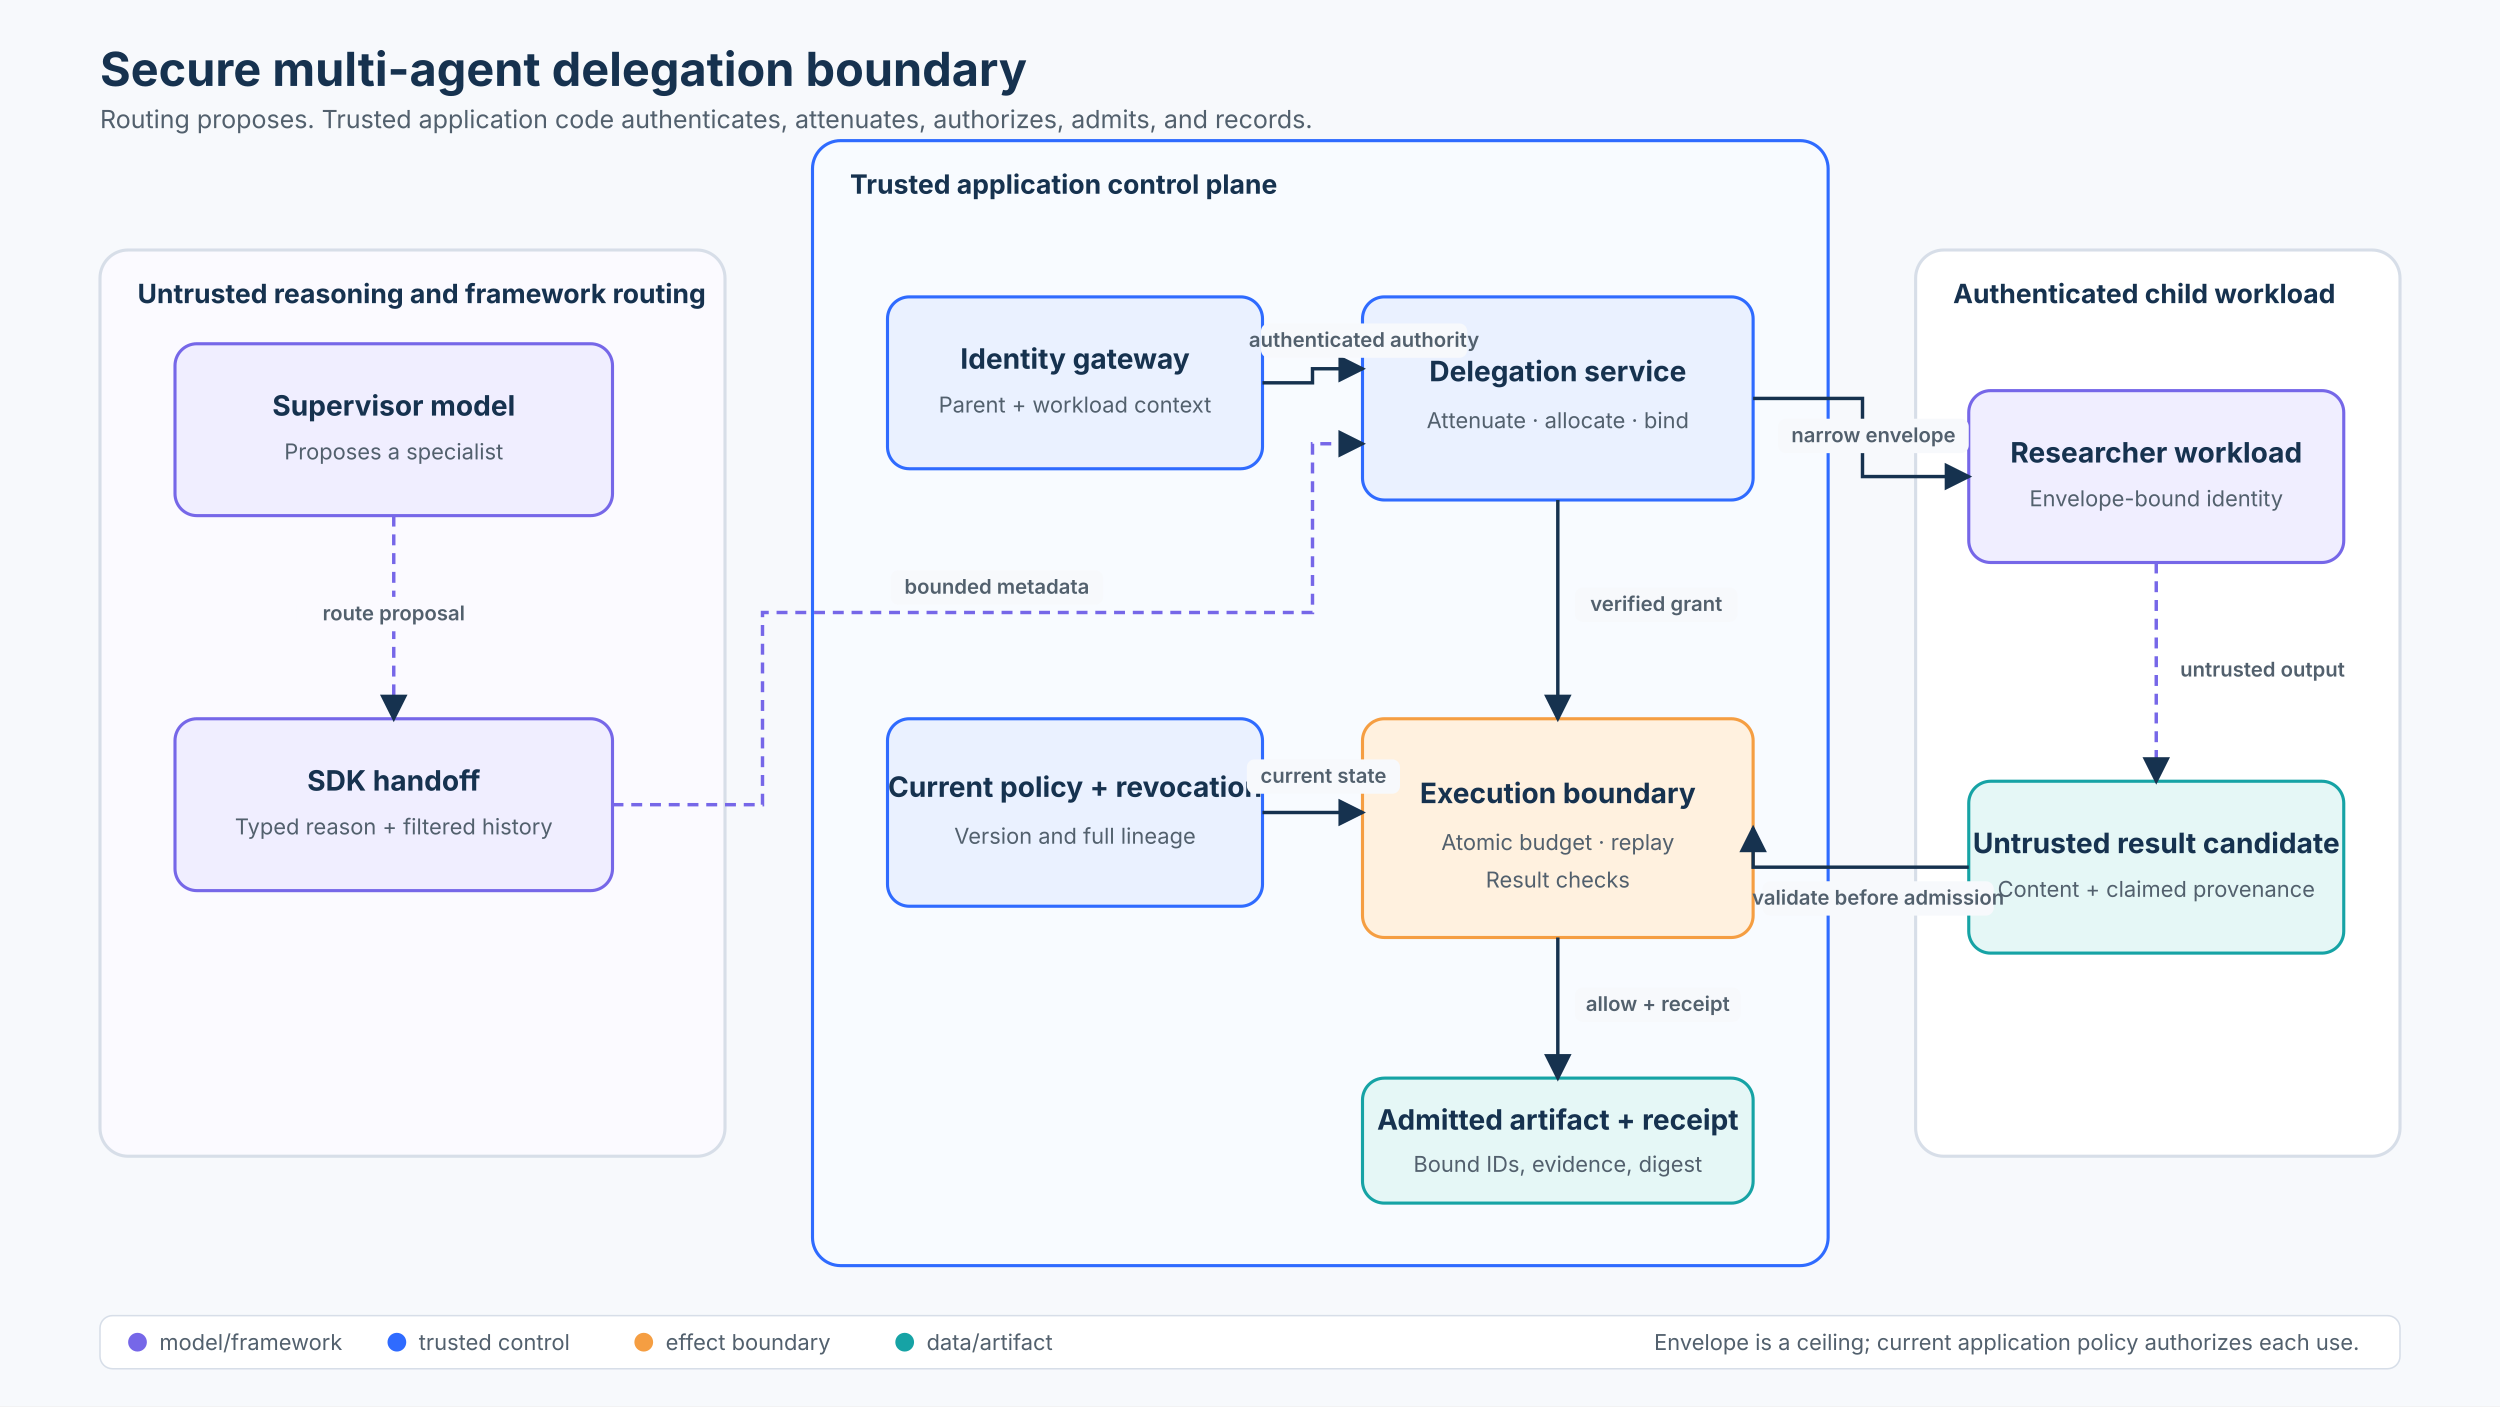
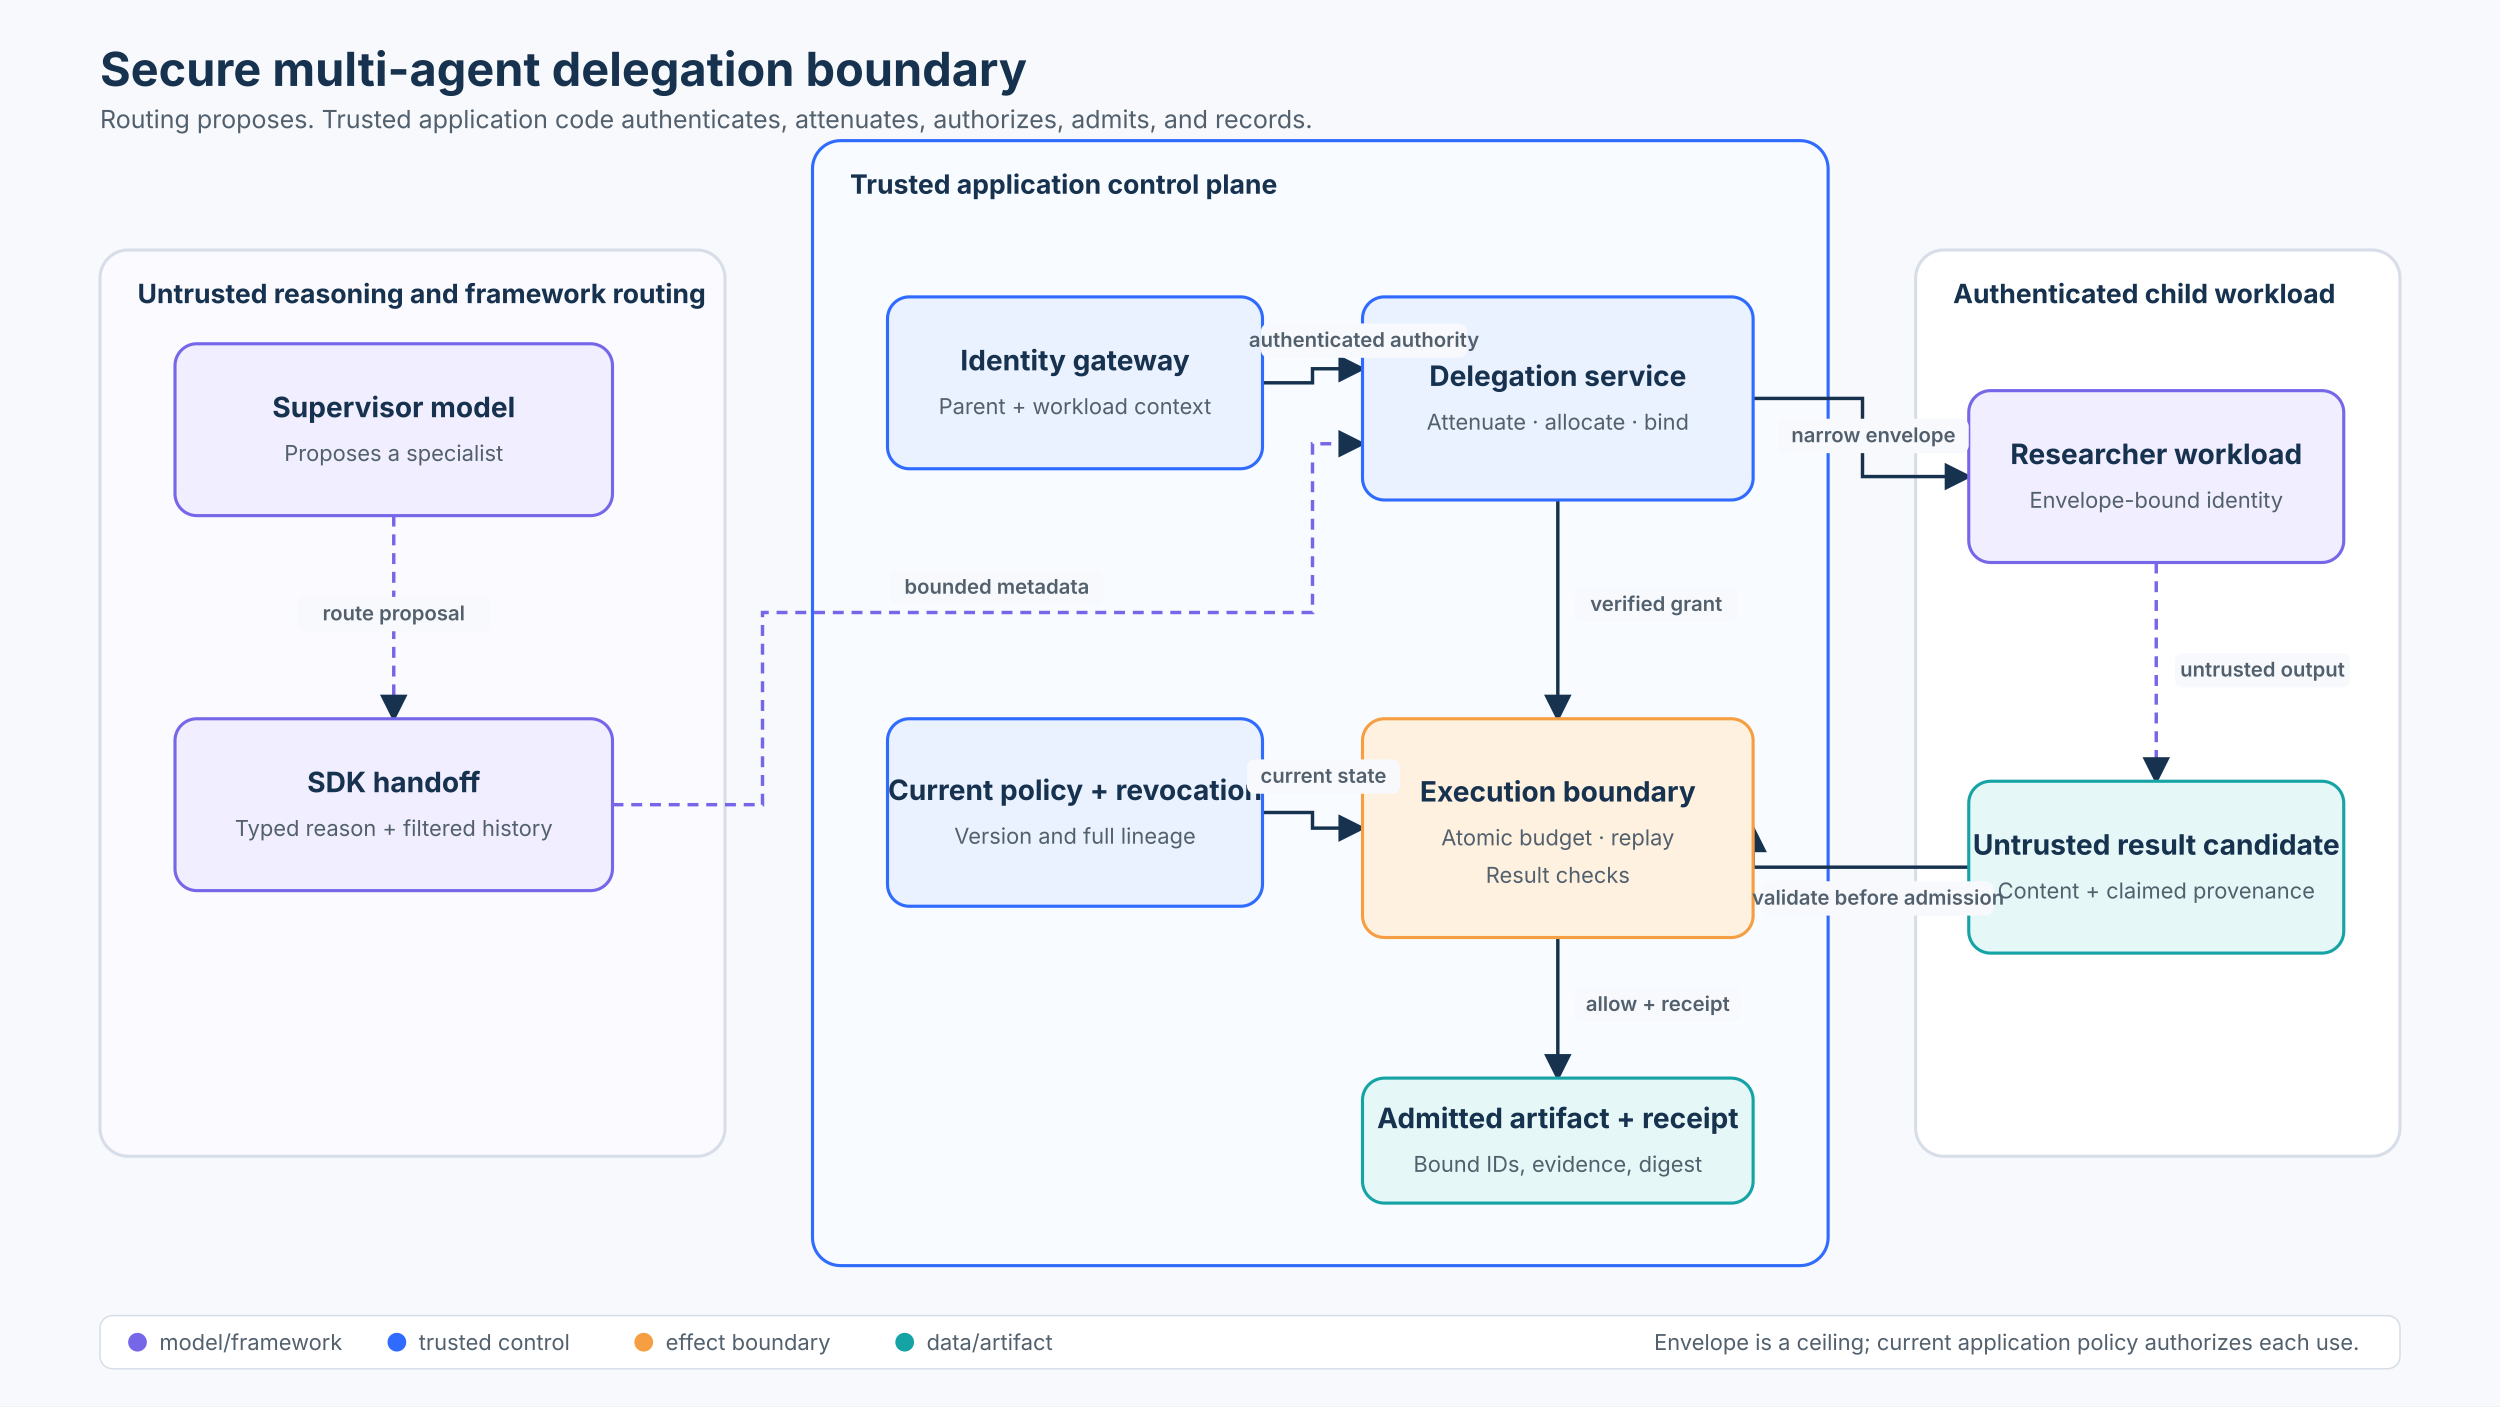
<svg xmlns="http://www.w3.org/2000/svg" width="1600" height="900" viewBox="0 0 1600 900" role="img" aria-labelledby="title desc">
  <defs>
    <marker id="arrow" markerWidth="8" markerHeight="8" refX="7" refY="4" orient="auto" markerUnits="strokeWidth">
      <path d="M0,0 L8,4 L0,8 z" fill="#16324F" />
    </marker>
-     <style>
-       .title{font:700 30px Inter,Arial,sans-serif;fill:#16324F}.subtitle{font:400 16px Inter,Arial,sans-serif;fill:#52606D}
-       .group-label{font:700 17px Inter,Arial,sans-serif;fill:#16324F}.node-title{font:700 18px Inter,Arial,sans-serif;fill:#16324F}
-       .node-sub{font:400 14px Inter,Arial,sans-serif;fill:#52606D}.edge-label{font:600 13px Inter,Arial,sans-serif;fill:#52606D}
-       .edge{fill:none;stroke:#16324F;stroke-width:2.2;marker-end:url(#arrow)}.secondary{stroke:#7667E8;stroke-dasharray:7 5}
-     </style>
+     <style>.title{font:700 30px Inter,Arial,sans-serif;fill:#16324F}.subtitle{font:400 16px Inter,Arial,sans-serif;fill:#52606D}.group-label{font:700 17px Inter,Arial,sans-serif;fill:#16324F}.node-title{font:700 18px Inter,Arial,sans-serif;fill:#16324F}.node-sub{font:400 14px Inter,Arial,sans-serif;fill:#52606D}.edge-label{font:600 13px Inter,Arial,sans-serif;fill:#52606D}.edge{fill:none;stroke:#16324F;stroke-width:2.2;marker-end:url(#arrow)}.secondary{stroke:#7667E8;stroke-dasharray:7 5}</style>
  </defs>
  <rect width="1600" height="900" fill="#F7F9FC" />
  <text x="64" y="55" class="title">Secure multi-agent delegation boundary</text>
  <text x="64" y="82" class="subtitle">Routing proposes. Trusted application code authenticates, attenuates, authorizes, admits, and records.</text>
  <rect x="64" y="160" width="400" height="580" rx="18" fill="#FBFAFF" stroke="#D7DEE8" stroke-width="2" />
  <text x="88" y="194" class="group-label">Untrusted reasoning and framework routing</text>
  <rect x="520" y="90" width="650" height="720" rx="18" fill="#F8FBFF" stroke="#2F6BFF" stroke-width="2" />
  <text x="544" y="124" class="group-label">Trusted application control plane</text>
  <rect x="1226" y="160" width="310" height="580" rx="18" fill="#FFFFFF" stroke="#D7DEE8" stroke-width="2" />
  <text x="1250" y="194" class="group-label">Authenticated child workload</text>
-   <g>
-     <rect x="112" y="220" width="280" height="110" rx="14" fill="#F0EEFF" stroke="#7667E8" stroke-width="2" />
-     <text x="252" y="266" text-anchor="middle" class="node-title">Supervisor model</text>
-     <text x="252" y="294" text-anchor="middle" class="node-sub">Proposes a specialist</text>
-   </g>
-   <g>
-     <rect x="112" y="460" width="280" height="110" rx="14" fill="#F0EEFF" stroke="#7667E8" stroke-width="2" />
-     <text x="252" y="506" text-anchor="middle" class="node-title">SDK handoff</text>
-     <text x="252" y="534" text-anchor="middle" class="node-sub">Typed reason + filtered history</text>
-   </g>
-   <g>
-     <rect x="568" y="190" width="240" height="110" rx="14" fill="#EAF1FF" stroke="#2F6BFF" stroke-width="2" />
-     <text x="688" y="236" text-anchor="middle" class="node-title">Identity gateway</text>
-     <text x="688" y="264" text-anchor="middle" class="node-sub">Parent + workload context</text>
-   </g>
-   <g>
-     <rect x="872" y="190" width="250" height="130" rx="14" fill="#EAF1FF" stroke="#2F6BFF" stroke-width="2" />
-     <text x="997" y="244" text-anchor="middle" class="node-title">Delegation service</text>
-     <text x="997" y="274" text-anchor="middle" class="node-sub">Attenuate · allocate · bind</text>
-   </g>
-   <g>
-     <rect x="568" y="460" width="240" height="120" rx="14" fill="#EAF1FF" stroke="#2F6BFF" stroke-width="2" />
-     <text x="688" y="510" text-anchor="middle" class="node-title">Current policy + revocation</text>
-     <text x="688" y="540" text-anchor="middle" class="node-sub">Version and full lineage</text>
-   </g>
-   <g>
-     <rect x="872" y="460" width="250" height="140" rx="14" fill="#FFF1DF" stroke="#F59E42" stroke-width="2" />
-     <text x="997" y="514" text-anchor="middle" class="node-title">Execution boundary</text>
-     <text x="997" y="544" text-anchor="middle" class="node-sub">Atomic budget · replay</text>
-     <text x="997" y="568" text-anchor="middle" class="node-sub">Result checks</text>
-   </g>
-   <g>
-     <rect x="872" y="690" width="250" height="80" rx="14" fill="#E5F7F6" stroke="#16A3A5" stroke-width="2" />
-     <text x="997" y="723" text-anchor="middle" class="node-title">Admitted artifact + receipt</text>
-     <text x="997" y="750" text-anchor="middle" class="node-sub">Bound IDs, evidence, digest</text>
-   </g>
-   <g>
-     <rect x="1260" y="250" width="240" height="110" rx="14" fill="#F0EEFF" stroke="#7667E8" stroke-width="2" />
-     <text x="1380" y="296" text-anchor="middle" class="node-title">Researcher workload</text>
-     <text x="1380" y="324" text-anchor="middle" class="node-sub">Envelope-bound identity</text>
-   </g>
-   <g>
-     <rect x="1260" y="500" width="240" height="110" rx="14" fill="#E5F7F6" stroke="#16A3A5" stroke-width="2" />
-     <text x="1380" y="546" text-anchor="middle" class="node-title">Untrusted result candidate</text>
-     <text x="1380" y="574" text-anchor="middle" class="node-sub">Content + claimed provenance</text>
-   </g>
  <path class="edge" d="M808 245 H840 V236 H872" />
+   <path class="edge secondary" d="M252 330 V460" />
+   <path class="edge secondary" d="M392 515 H488 V392 H840 V284 H872" />
+   <path class="edge" d="M1122 255 H1192 V305 H1260" />
+   <path class="edge" d="M997 320 V460" />
+   <path class="edge" d="M808 520 H840 V530 H872" />
+   <path class="edge secondary" d="M1380 360 V500" />
+   <path class="edge" d="M1260 555 H1122 V530" />
+   <path class="edge" d="M997 600 V690" />
+   <rect x="112" y="220" width="280" height="110" rx="14" fill="#F0EEFF" stroke="#7667E8" stroke-width="2" />
+   <text x="252" y="267" text-anchor="middle" class="node-title">Supervisor model</text>
+   <text x="252" y="295" text-anchor="middle" class="node-sub">Proposes a specialist</text>
+   <rect x="112" y="460" width="280" height="110" rx="14" fill="#F0EEFF" stroke="#7667E8" stroke-width="2" />
+   <text x="252" y="507" text-anchor="middle" class="node-title">SDK handoff</text>
+   <text x="252" y="535" text-anchor="middle" class="node-sub">Typed reason + filtered history</text>
+   <rect x="568" y="190" width="240" height="110" rx="14" fill="#EAF1FF" stroke="#2F6BFF" stroke-width="2" />
+   <text x="688" y="237" text-anchor="middle" class="node-title">Identity gateway</text>
+   <text x="688" y="265" text-anchor="middle" class="node-sub">Parent + workload context</text>
+   <rect x="872" y="190" width="250" height="130" rx="14" fill="#EAF1FF" stroke="#2F6BFF" stroke-width="2" />
+   <text x="997" y="247" text-anchor="middle" class="node-title">Delegation service</text>
+   <text x="997" y="275" text-anchor="middle" class="node-sub">Attenuate · allocate · bind</text>
+   <rect x="568" y="460" width="240" height="120" rx="14" fill="#EAF1FF" stroke="#2F6BFF" stroke-width="2" />
+   <text x="688" y="512" text-anchor="middle" class="node-title">Current policy + revocation</text>
+   <text x="688" y="540" text-anchor="middle" class="node-sub">Version and full lineage</text>
+   <rect x="872" y="460" width="250" height="140" rx="14" fill="#FFF1DF" stroke="#F59E42" stroke-width="2" />
+   <text x="997" y="513" text-anchor="middle" class="node-title">Execution boundary</text>
+   <text x="997" y="541" text-anchor="middle" class="node-sub">Atomic budget · replay</text>
+   <text x="997" y="565" text-anchor="middle" class="node-sub">Result checks</text>
+   <rect x="872" y="690" width="250" height="80" rx="14" fill="#E5F7F6" stroke="#16A3A5" stroke-width="2" />
+   <text x="997" y="722" text-anchor="middle" class="node-title">Admitted artifact + receipt</text>
+   <text x="997" y="750" text-anchor="middle" class="node-sub">Bound IDs, evidence, digest</text>
+   <rect x="1260" y="250" width="240" height="110" rx="14" fill="#F0EEFF" stroke="#7667E8" stroke-width="2" />
+   <text x="1380" y="297" text-anchor="middle" class="node-title">Researcher workload</text>
+   <text x="1380" y="325" text-anchor="middle" class="node-sub">Envelope-bound identity</text>
+   <rect x="1260" y="500" width="240" height="110" rx="14" fill="#E5F7F6" stroke="#16A3A5" stroke-width="2" />
+   <text x="1380" y="547" text-anchor="middle" class="node-title">Untrusted result candidate</text>
+   <text x="1380" y="575" text-anchor="middle" class="node-sub">Content + claimed provenance</text>
  <rect x="807" y="207" width="132" height="22" rx="5" fill="#F7F9FC" />
  <text x="873" y="222" text-anchor="middle" class="edge-label">authenticated authority</text>
-   <path class="edge secondary" d="M252 330 V460" />
-   <rect x="190" y="382" width="124" height="22" rx="5" fill="#FBFAFF" />
+   <rect x="190" y="382" width="124" height="22" rx="5" fill="#F7F9FC" />
  <text x="252" y="397" text-anchor="middle" class="edge-label">route proposal</text>
-   <path class="edge secondary" d="M392 515 H488 V392 H840 V284 H872" />
  <rect x="570" y="365" width="136" height="22" rx="5" fill="#F7F9FC" />
  <text x="638" y="380" text-anchor="middle" class="edge-label">bounded metadata</text>
-   <path class="edge" d="M1122 255 H1192 V305 H1260" />
  <rect x="1138" y="268" width="122" height="22" rx="5" fill="#F7F9FC" />
  <text x="1199" y="283" text-anchor="middle" class="edge-label">narrow envelope</text>
-   <path class="edge" d="M997 320 V460" />
  <rect x="1008" y="376" width="104" height="22" rx="5" fill="#F7F9FC" />
  <text x="1060" y="391" text-anchor="middle" class="edge-label">verified grant</text>
-   <path class="edge" d="M808 520 H872" />
  <rect x="798" y="486" width="98" height="22" rx="5" fill="#F7F9FC" />
  <text x="847" y="501" text-anchor="middle" class="edge-label">current state</text>
-   <path class="edge secondary" d="M1380 360 V500" />
-   <rect x="1392" y="418" width="112" height="22" rx="5" fill="#FFFFFF" />
+   <rect x="1392" y="418" width="112" height="22" rx="5" fill="#F7F9FC" />
  <text x="1448" y="433" text-anchor="middle" class="edge-label">untrusted output</text>
-   <path class="edge" d="M1260 555 H1122 V530" />
  <rect x="1128" y="564" width="148" height="22" rx="5" fill="#F7F9FC" />
  <text x="1202" y="579" text-anchor="middle" class="edge-label">validate before admission</text>
-   <path class="edge" d="M997 600 V690" />
  <rect x="1008" y="632" width="106" height="22" rx="5" fill="#F7F9FC" />
  <text x="1061" y="647" text-anchor="middle" class="edge-label">allow + receipt</text>
  <g transform="translate(64 842)">
    <rect width="1472" height="34" rx="8" fill="#FFFFFF" stroke="#D7DEE8" />
    <circle cx="24" cy="17" r="6" fill="#7667E8" />
    <text x="38" y="22" class="node-sub">model/framework</text>
    <circle cx="190" cy="17" r="6" fill="#2F6BFF" />
    <text x="204" y="22" class="node-sub">trusted control</text>
    <circle cx="348" cy="17" r="6" fill="#F59E42" />
    <text x="362" y="22" class="node-sub">effect boundary</text>
    <circle cx="515" cy="17" r="6" fill="#16A3A5" />
    <text x="529" y="22" class="node-sub">data/artifact</text>
    <text x="1446" y="22" text-anchor="end" class="node-sub">Envelope is a ceiling; current application policy authorizes each use.</text>
  </g>
</svg>
